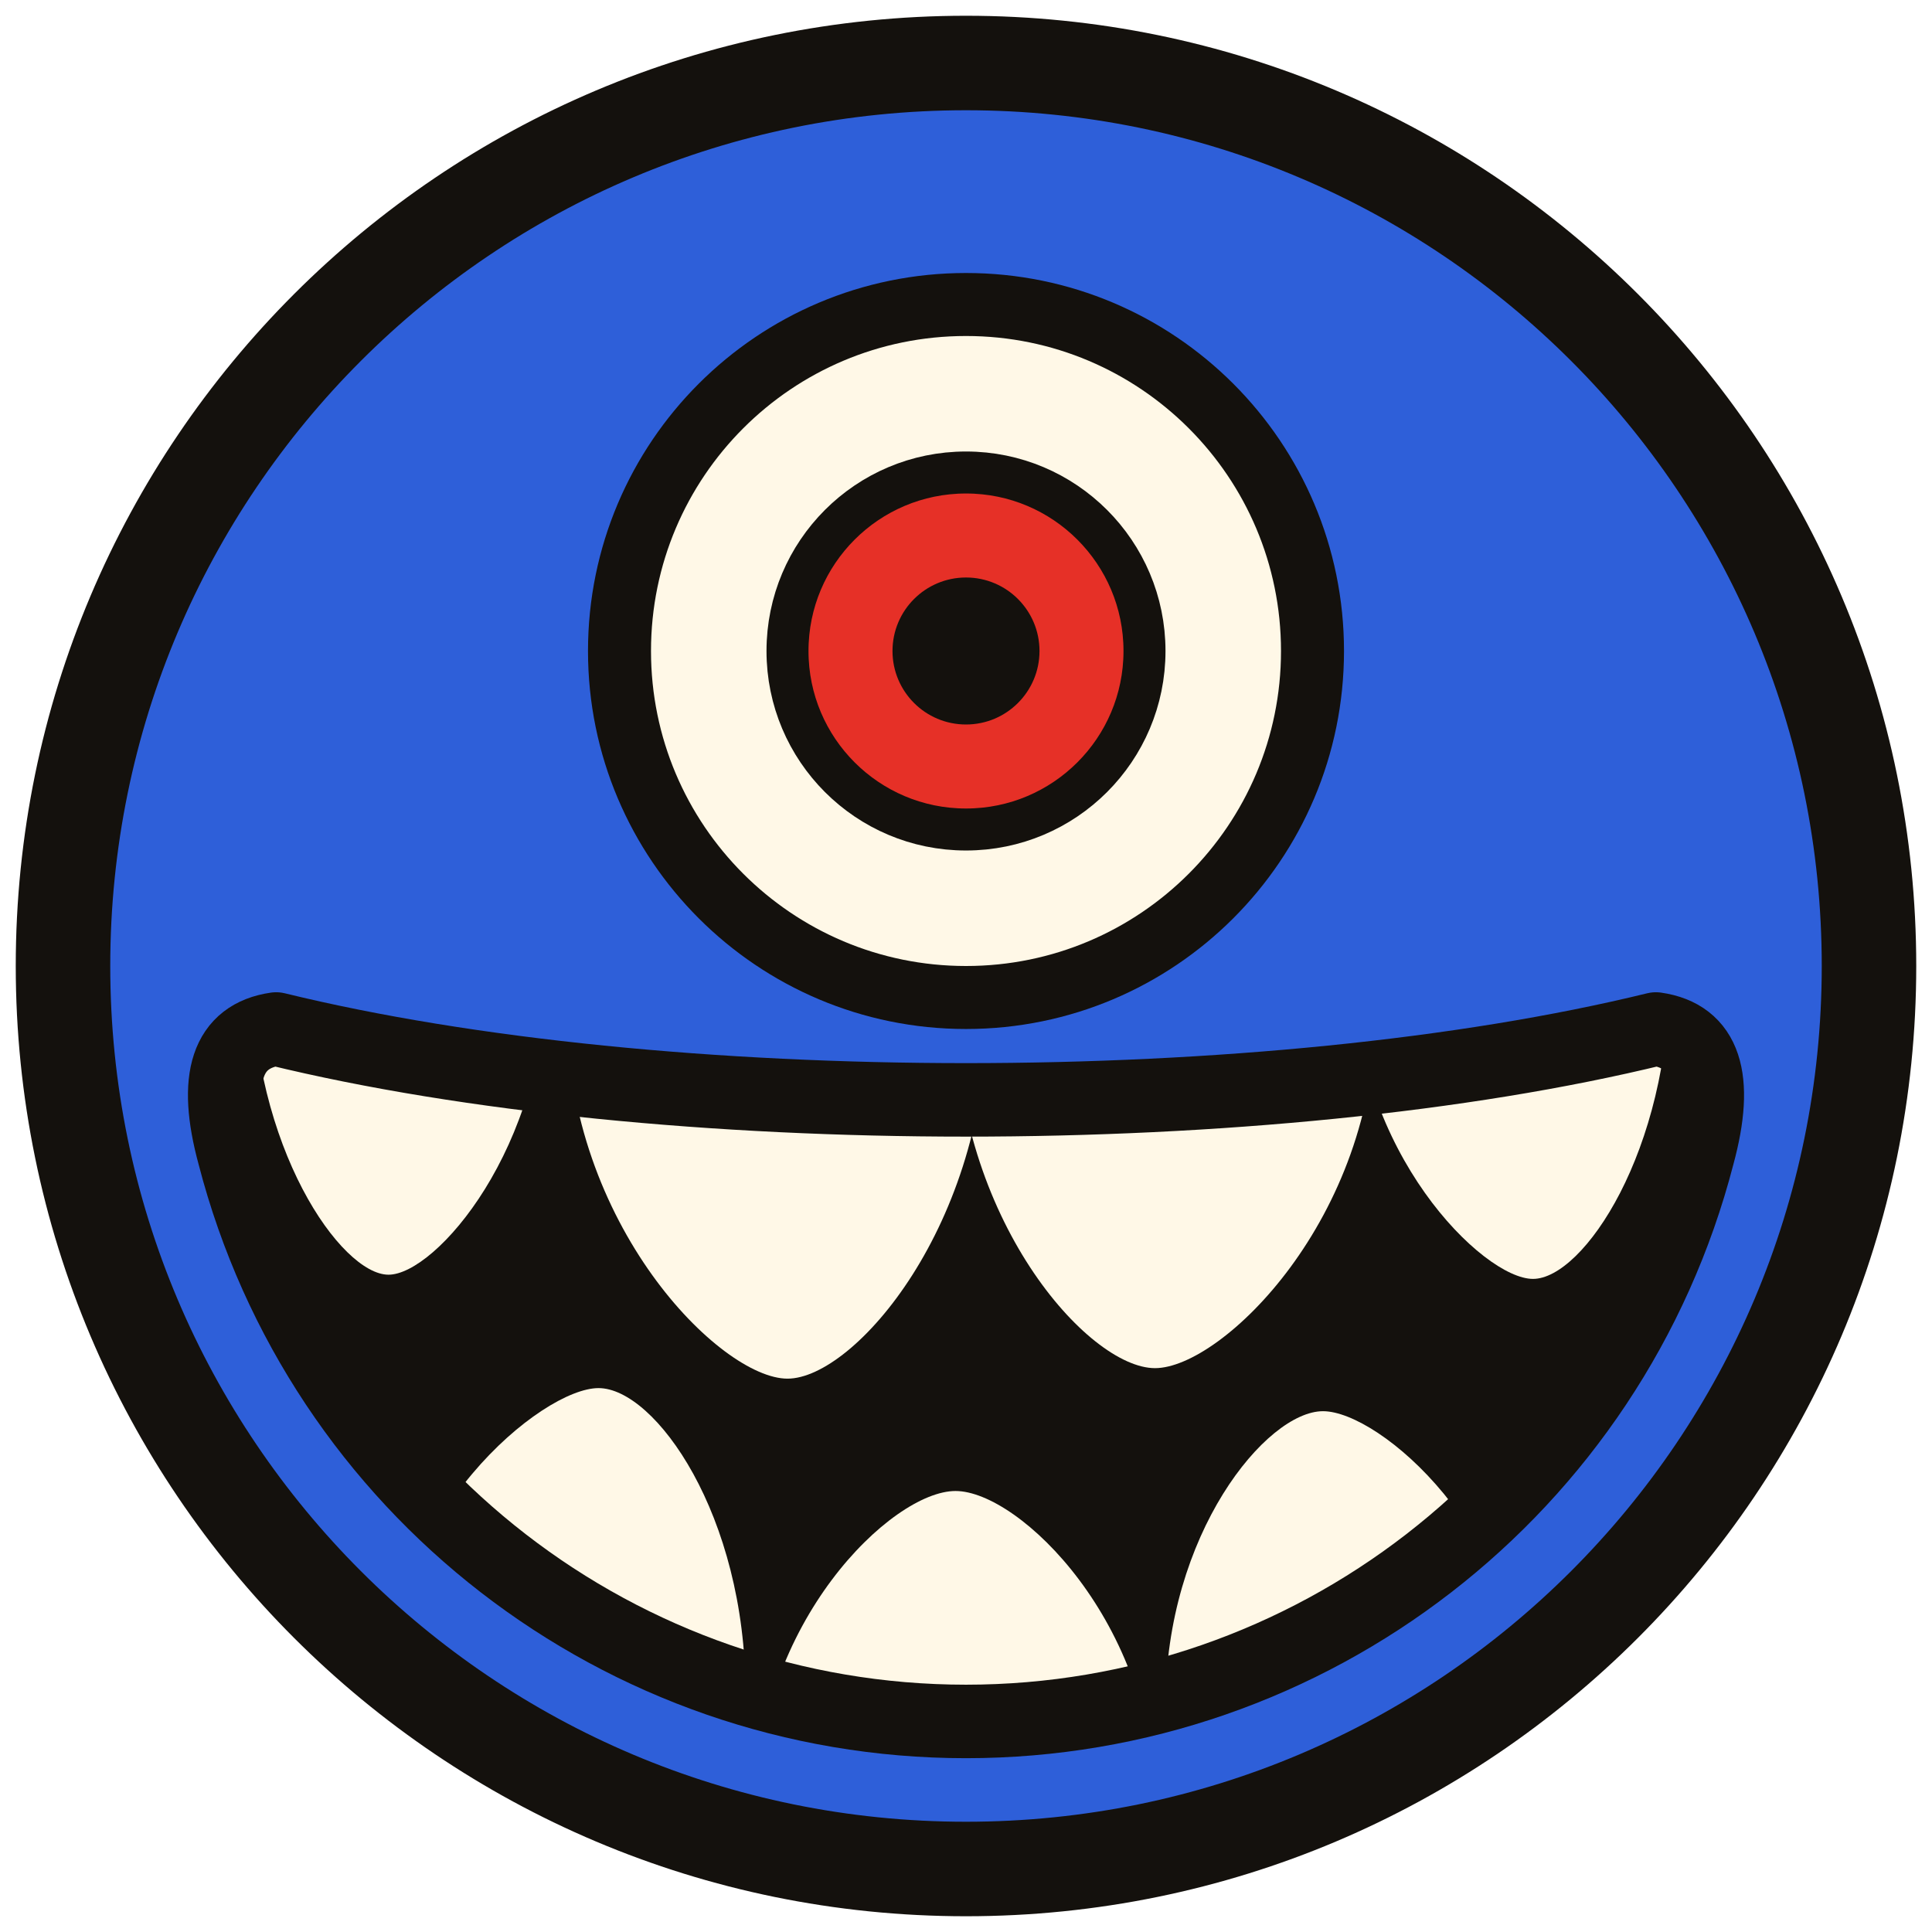
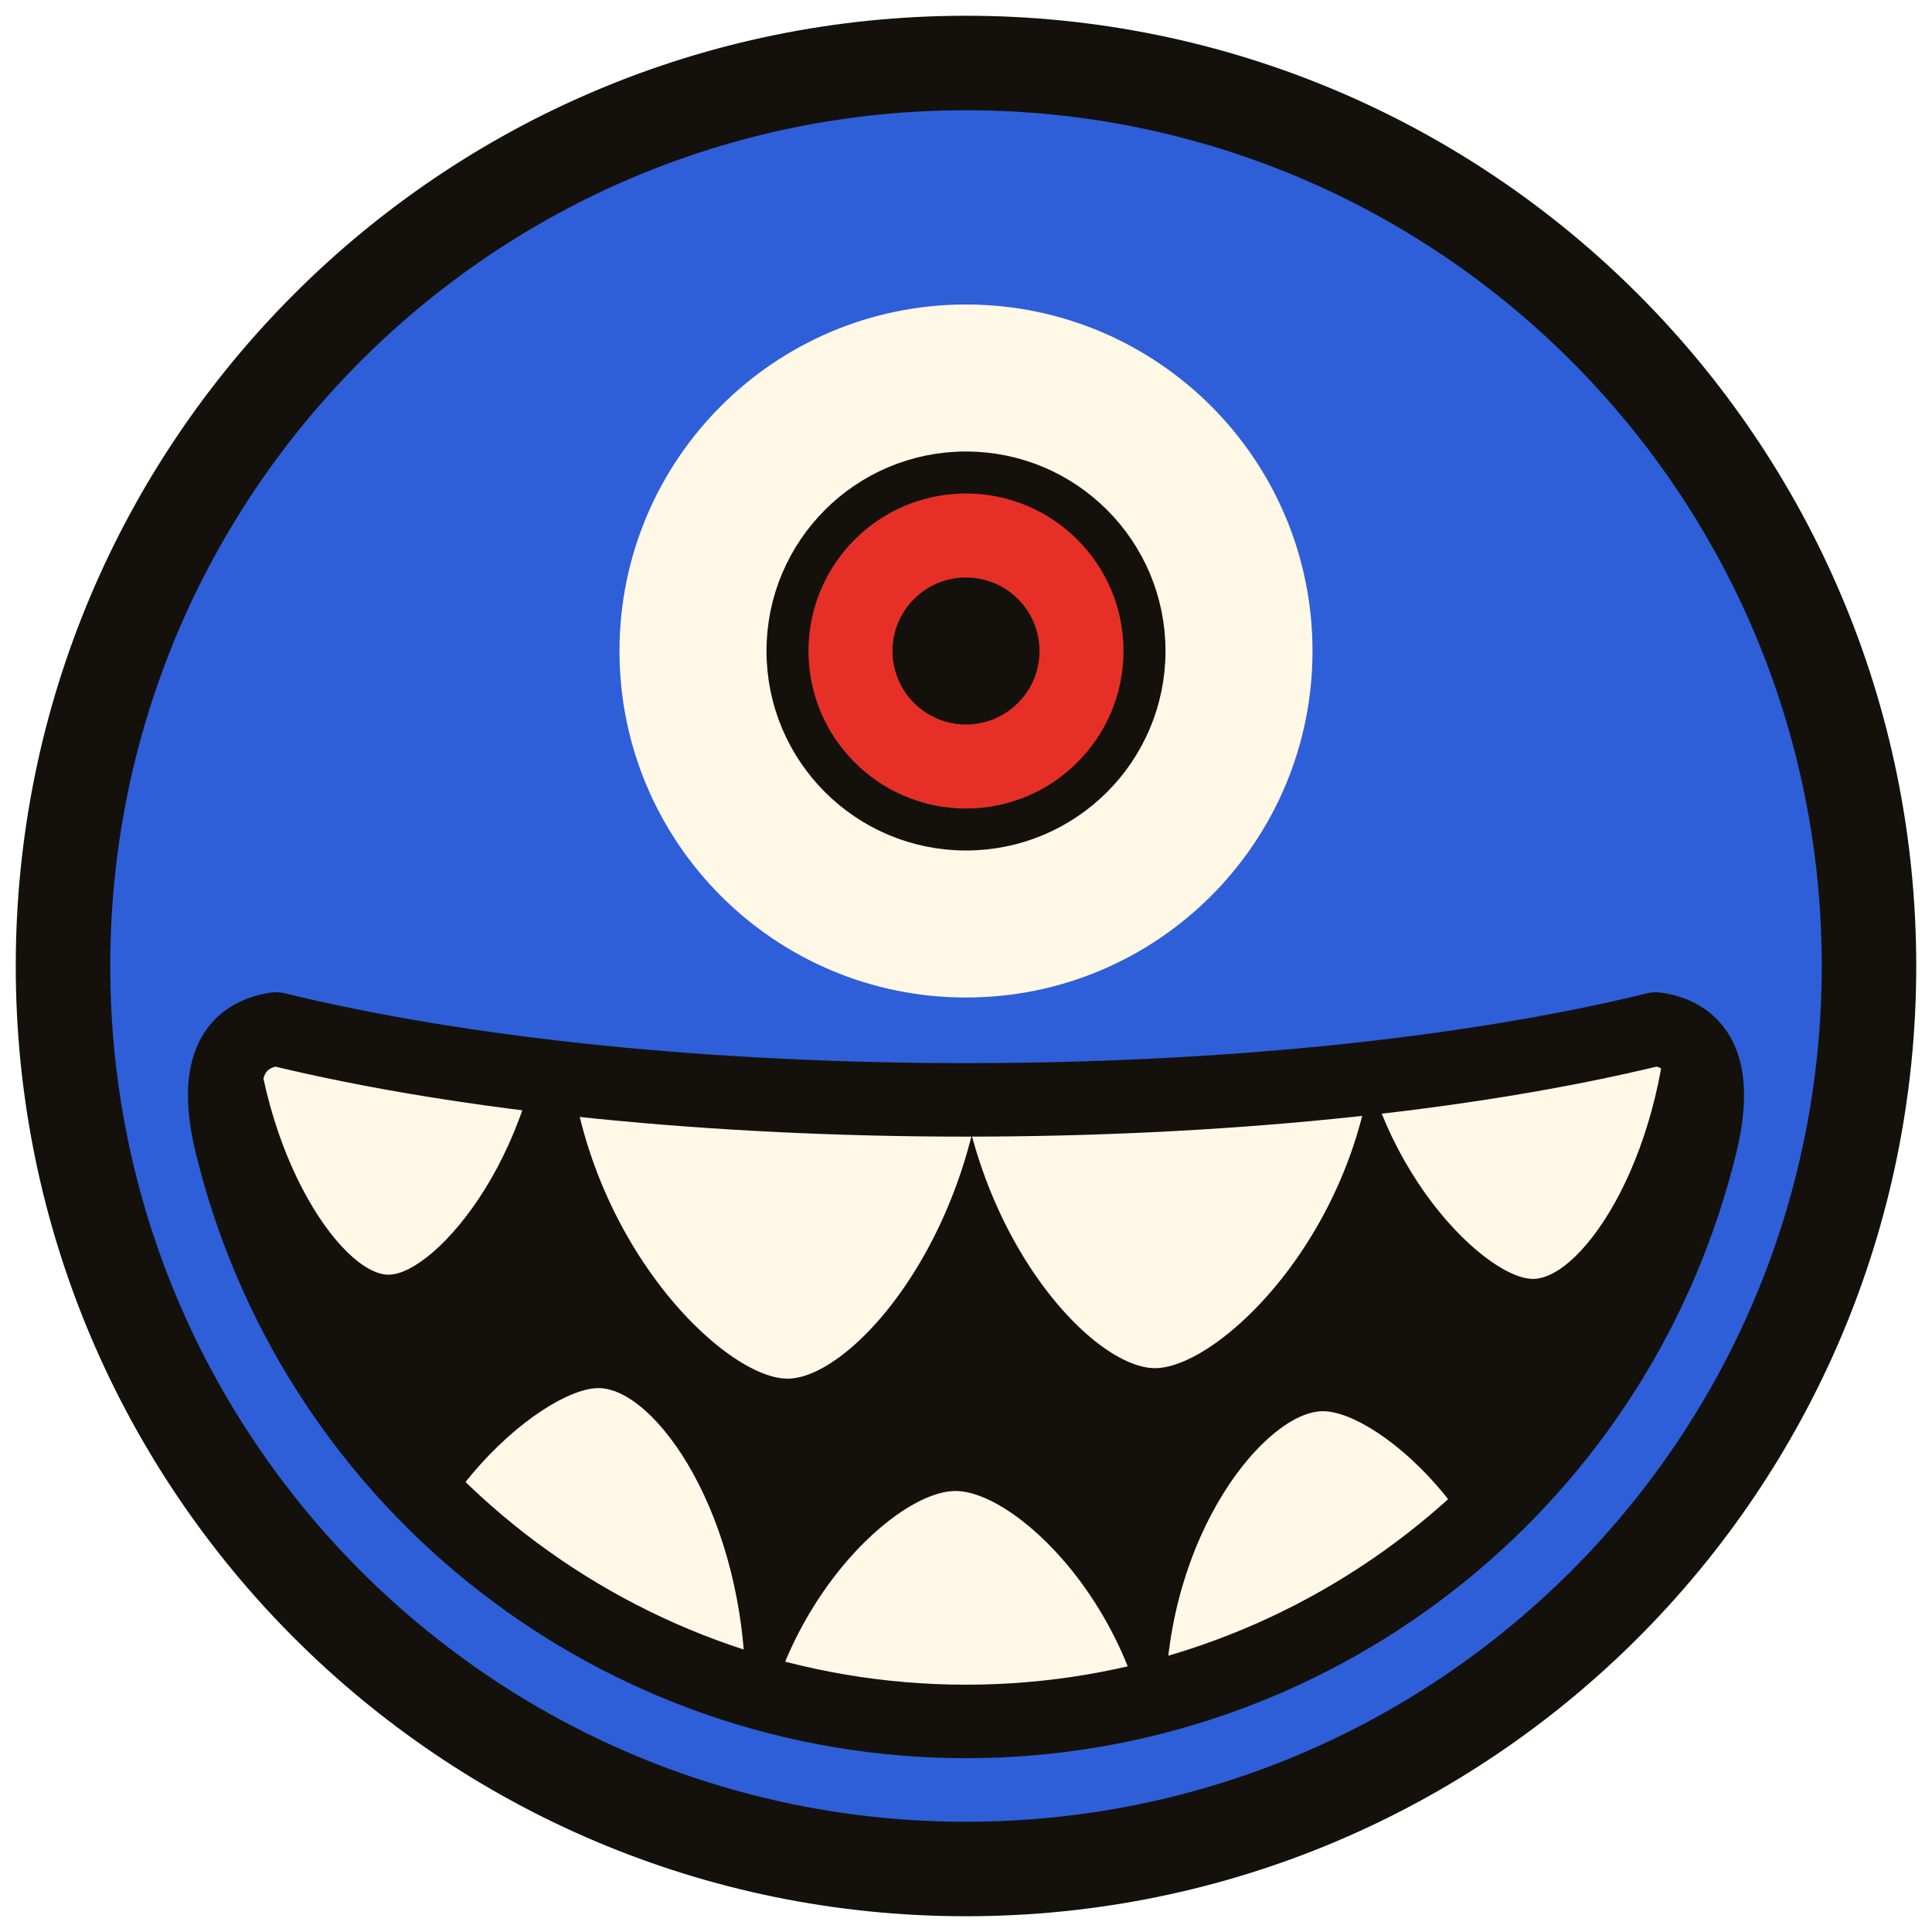
<svg xmlns="http://www.w3.org/2000/svg" viewBox="8 14 184 184">
  <defs>
    <clipPath id="m">
      <path d="M34.3,112 C71.1,121 128.9,121 165.7,112 Q172.7,113 169.7,124 A72,72 0 0 1 30.3,124 Q27.3,113 34.3,112 Z" />
    </clipPath>
  </defs>
  <circle cx="100" cy="106" r="86" fill="#2e5fd9" stroke="#14110d" stroke-width="9" />
  <g clip-path="url(#m)">
    <path d="M34.3,112 C71.1,121 128.9,121 165.7,112 Q172.7,113 169.7,124 A72,72 0 0 1 30.3,124 Q27.3,113 34.3,112 Z" fill="#14110d" />
    <path d="M32,106.4 C32,123.3 40.5,135.4 45,135.4 C49.5,135.4 60,123.3 60,106.4 Z" fill="#fff8e7" />
    <path d="M62,110.3 C62,130.6 76.6,145.3 83,145.3 C89.4,145.3 102,130.6 102,110.3 Z" fill="#fff8e7" />
    <path d="M99,110.3 C99,130 111.6,144.3 118,144.3 C124.4,144.3 139,130 139,110.3 Z" fill="#fff8e7" />
    <path d="M137,106.8 C137,123.6 149.2,135.8 154,135.8 C158.8,135.8 167,123.6 167,106.8 Z" fill="#fff8e7" />
    <path d="M45,175.2 C45,158.3 59.6,146.2 65,146.2 C70.4,146.2 79,158.3 79,175.2 Z" fill="#fff8e7" />
    <path d="M80,186 C80,168.6 92.9,156 99,156 C105.1,156 118,168.6 118,186 Z" fill="#fff8e7" />
    <path d="M119,176.4 C119,160.1 128.6,148.4 134,148.4 C139.4,148.4 153,160.1 153,176.4 Z" fill="#fff8e7" />
  </g>
  <path d="M34.3,112 C71.1,121 128.9,121 165.7,112 Q172.7,113 169.7,124 A72,72 0 0 1 30.3,124 Q27.3,113 34.3,112 Z" fill="none" stroke="#14110d" stroke-width="7" stroke-linejoin="round" />
-   <circle cx="100" cy="76" r="33" fill="#fff8e7" stroke="#14110d" stroke-width="6" />
+   <circle cx="100" cy="76" r="33" fill="#fff8e7" />
  <circle cx="100" cy="76" r="17" fill="#e63027" stroke="#14110d" stroke-width="4" />
  <circle cx="100" cy="76" r="7" fill="#14110d" />
</svg>
